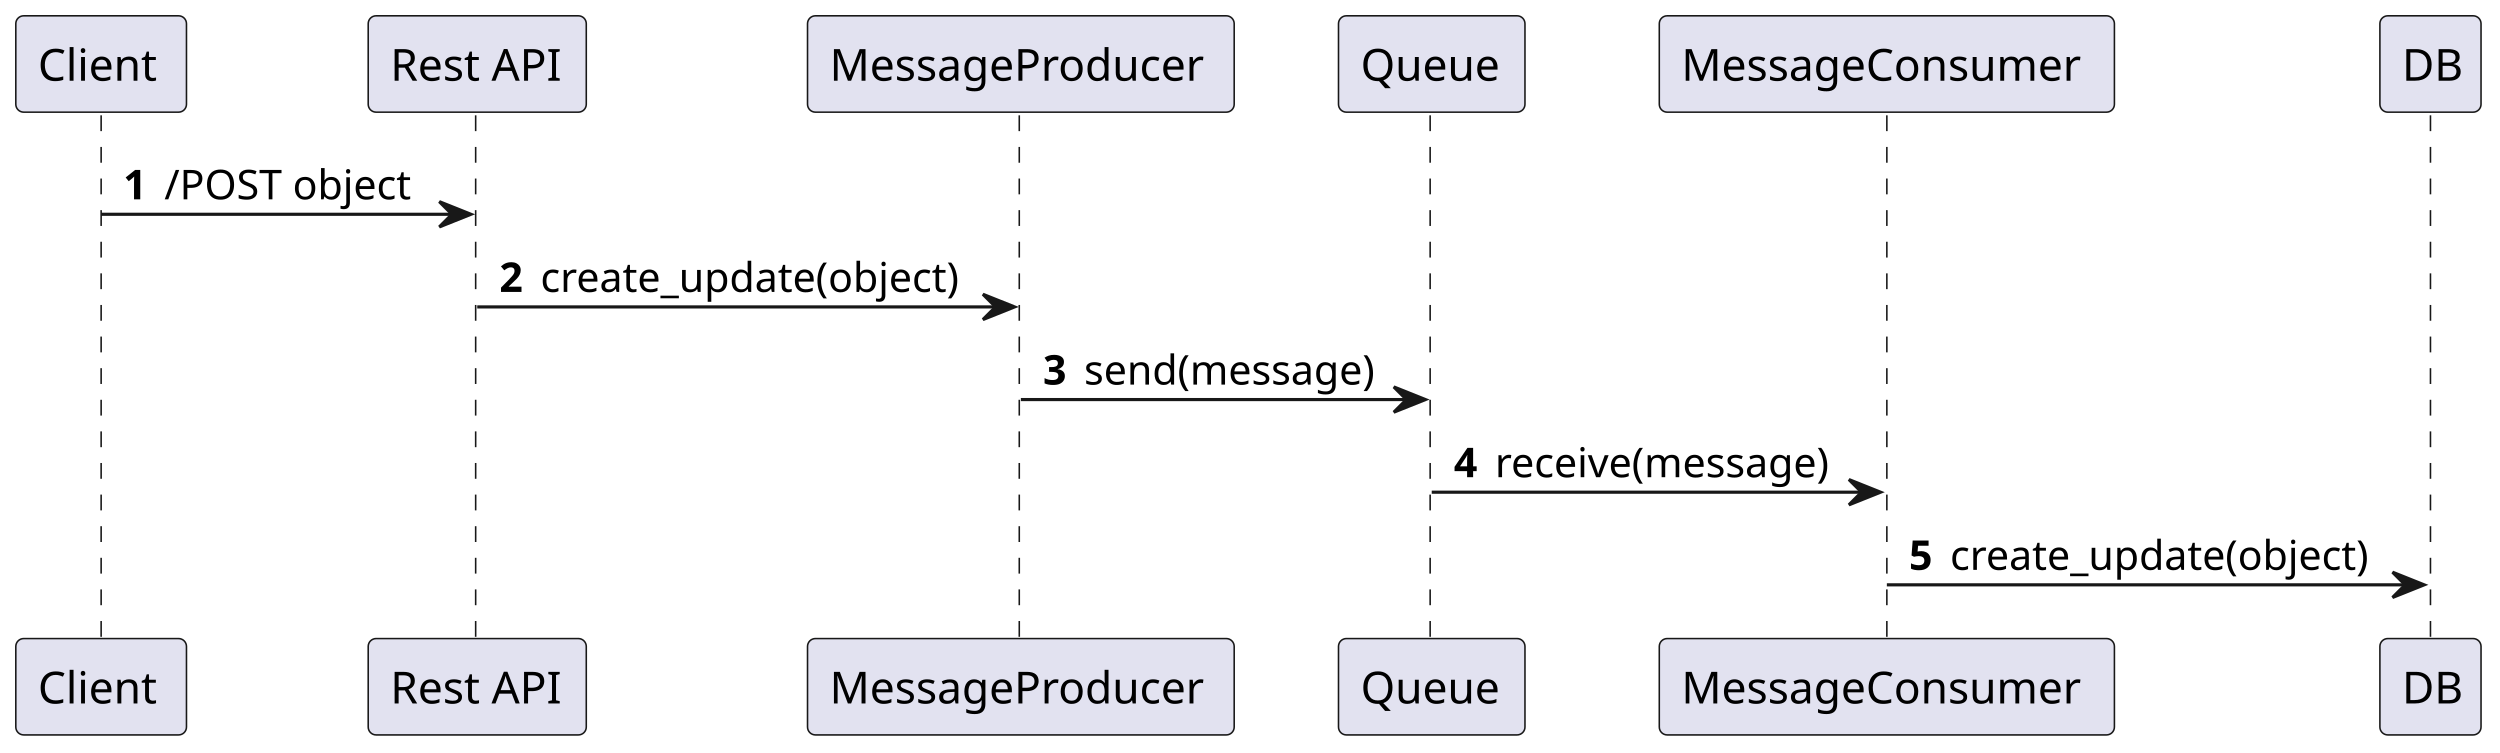
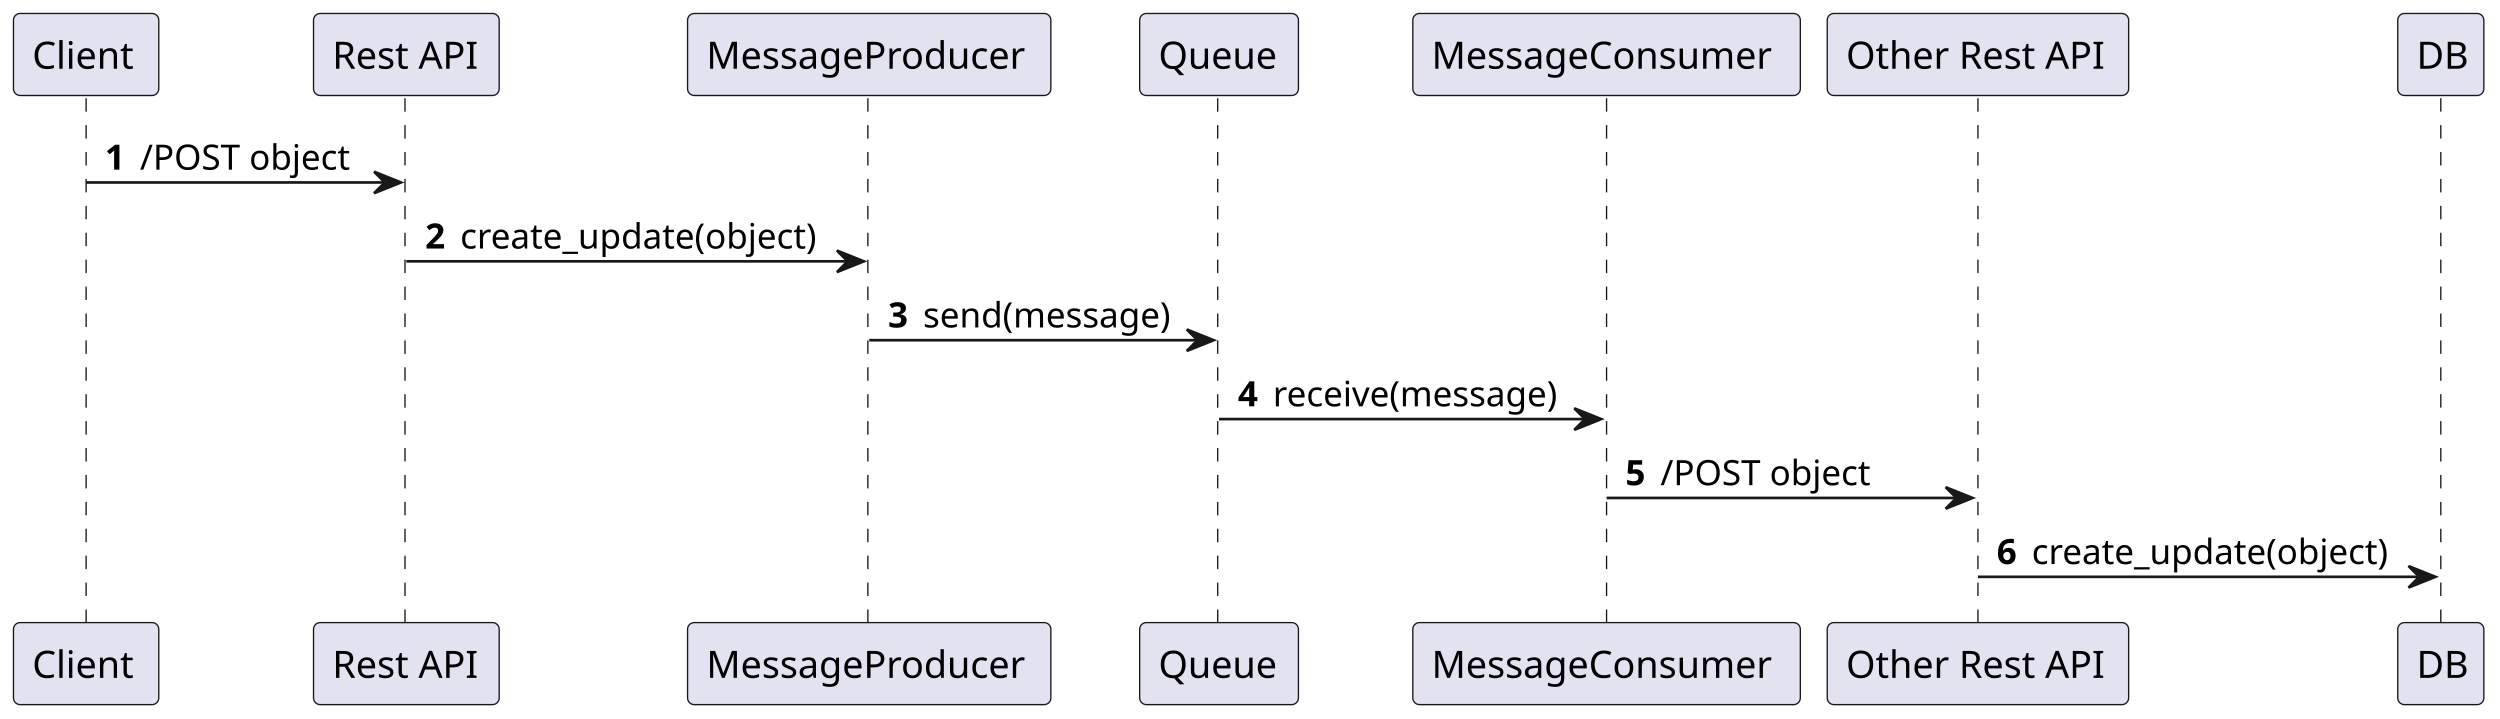
- <svg xmlns="http://www.w3.org/2000/svg" contentStyleType="text/css" height="238px" preserveAspectRatio="none" style="width:791px;height:238px;background:#FFFFFF;" version="1.1" viewBox="0 0 791 238" width="791px" zoomAndPan="magnify">
+ <svg xmlns="http://www.w3.org/2000/svg" contentStyleType="text/css" height="267px" preserveAspectRatio="none" style="width:929px;height:267px;background:#FFFFFF;" version="1.1" viewBox="0 0 929 267" width="929px" zoomAndPan="magnify">
  <defs />
  <g>
-     <line style="stroke:#181818;stroke-width:0.5;stroke-dasharray:5.0,5.0;" x1="32" x2="32" y1="36.488" y2="203.041" />
-     <line style="stroke:#181818;stroke-width:0.5;stroke-dasharray:5.0,5.0;" x1="150.5" x2="150.5" y1="36.488" y2="203.041" />
-     <line style="stroke:#181818;stroke-width:0.5;stroke-dasharray:5.0,5.0;" x1="322.5" x2="322.5" y1="36.488" y2="203.041" />
-     <line style="stroke:#181818;stroke-width:0.5;stroke-dasharray:5.0,5.0;" x1="452.5" x2="452.5" y1="36.488" y2="203.041" />
-     <line style="stroke:#181818;stroke-width:0.5;stroke-dasharray:5.0,5.0;" x1="597" x2="597" y1="36.488" y2="203.041" />
-     <line style="stroke:#181818;stroke-width:0.5;stroke-dasharray:5.0,5.0;" x1="769" x2="769" y1="36.488" y2="203.041" />
+     <line style="stroke:#181818;stroke-width:0.5;stroke-dasharray:5.0,5.0;" x1="32" x2="32" y1="36.488" y2="232.352" />
+     <line style="stroke:#181818;stroke-width:0.5;stroke-dasharray:5.0,5.0;" x1="150.5" x2="150.5" y1="36.488" y2="232.352" />
+     <line style="stroke:#181818;stroke-width:0.5;stroke-dasharray:5.0,5.0;" x1="322.5" x2="322.5" y1="36.488" y2="232.352" />
+     <line style="stroke:#181818;stroke-width:0.5;stroke-dasharray:5.0,5.0;" x1="452.5" x2="452.5" y1="36.488" y2="232.352" />
+     <line style="stroke:#181818;stroke-width:0.5;stroke-dasharray:5.0,5.0;" x1="597" x2="597" y1="36.488" y2="232.352" />
+     <line style="stroke:#181818;stroke-width:0.5;stroke-dasharray:5.0,5.0;" x1="735" x2="735" y1="36.488" y2="232.352" />
+     <line style="stroke:#181818;stroke-width:0.5;stroke-dasharray:5.0,5.0;" x1="907" x2="907" y1="36.488" y2="232.352" />
    <rect fill="#E2E2F0" height="30.488" rx="2.5" ry="2.5" style="stroke:#181818;stroke-width:0.5;" width="54" x="5" y="5" />
    <text fill="#000000" font-family="sans-serif" font-size="14" lengthAdjust="spacing" textLength="40" x="12" y="25.535">Client</text>
-     <rect fill="#E2E2F0" height="30.488" rx="2.5" ry="2.5" style="stroke:#181818;stroke-width:0.5;" width="54" x="5" y="202.041" />
-     <text fill="#000000" font-family="sans-serif" font-size="14" lengthAdjust="spacing" textLength="40" x="12" y="222.576">Client</text>
+     <rect fill="#E2E2F0" height="30.488" rx="2.5" ry="2.5" style="stroke:#181818;stroke-width:0.5;" width="54" x="5" y="231.352" />
+     <text fill="#000000" font-family="sans-serif" font-size="14" lengthAdjust="spacing" textLength="40" x="12" y="251.887">Client</text>
    <rect fill="#E2E2F0" height="30.488" rx="2.5" ry="2.5" style="stroke:#181818;stroke-width:0.5;" width="69" x="116.5" y="5" />
    <text fill="#000000" font-family="sans-serif" font-size="14" lengthAdjust="spacing" textLength="55" x="123.5" y="25.535">Rest API</text>
-     <rect fill="#E2E2F0" height="30.488" rx="2.5" ry="2.5" style="stroke:#181818;stroke-width:0.5;" width="69" x="116.5" y="202.041" />
-     <text fill="#000000" font-family="sans-serif" font-size="14" lengthAdjust="spacing" textLength="55" x="123.5" y="222.576">Rest API</text>
+     <rect fill="#E2E2F0" height="30.488" rx="2.5" ry="2.5" style="stroke:#181818;stroke-width:0.5;" width="69" x="116.5" y="231.352" />
+     <text fill="#000000" font-family="sans-serif" font-size="14" lengthAdjust="spacing" textLength="55" x="123.5" y="251.887">Rest API</text>
    <rect fill="#E2E2F0" height="30.488" rx="2.5" ry="2.5" style="stroke:#181818;stroke-width:0.5;" width="135" x="255.5" y="5" />
    <text fill="#000000" font-family="sans-serif" font-size="14" lengthAdjust="spacing" textLength="121" x="262.5" y="25.535">MessageProducer</text>
-     <rect fill="#E2E2F0" height="30.488" rx="2.5" ry="2.5" style="stroke:#181818;stroke-width:0.5;" width="135" x="255.5" y="202.041" />
-     <text fill="#000000" font-family="sans-serif" font-size="14" lengthAdjust="spacing" textLength="121" x="262.5" y="222.576">MessageProducer</text>
+     <rect fill="#E2E2F0" height="30.488" rx="2.5" ry="2.5" style="stroke:#181818;stroke-width:0.5;" width="135" x="255.5" y="231.352" />
+     <text fill="#000000" font-family="sans-serif" font-size="14" lengthAdjust="spacing" textLength="121" x="262.5" y="251.887">MessageProducer</text>
    <rect fill="#E2E2F0" height="30.488" rx="2.5" ry="2.5" style="stroke:#181818;stroke-width:0.5;" width="59" x="423.5" y="5" />
    <text fill="#000000" font-family="sans-serif" font-size="14" lengthAdjust="spacing" textLength="45" x="430.5" y="25.535">Queue</text>
-     <rect fill="#E2E2F0" height="30.488" rx="2.5" ry="2.5" style="stroke:#181818;stroke-width:0.5;" width="59" x="423.5" y="202.041" />
-     <text fill="#000000" font-family="sans-serif" font-size="14" lengthAdjust="spacing" textLength="45" x="430.5" y="222.576">Queue</text>
+     <rect fill="#E2E2F0" height="30.488" rx="2.5" ry="2.5" style="stroke:#181818;stroke-width:0.5;" width="59" x="423.5" y="231.352" />
+     <text fill="#000000" font-family="sans-serif" font-size="14" lengthAdjust="spacing" textLength="45" x="430.5" y="251.887">Queue</text>
    <rect fill="#E2E2F0" height="30.488" rx="2.5" ry="2.5" style="stroke:#181818;stroke-width:0.5;" width="144" x="525" y="5" />
    <text fill="#000000" font-family="sans-serif" font-size="14" lengthAdjust="spacing" textLength="130" x="532" y="25.535">MessageConsumer</text>
-     <rect fill="#E2E2F0" height="30.488" rx="2.5" ry="2.5" style="stroke:#181818;stroke-width:0.5;" width="144" x="525" y="202.041" />
-     <text fill="#000000" font-family="sans-serif" font-size="14" lengthAdjust="spacing" textLength="130" x="532" y="222.576">MessageConsumer</text>
-     <rect fill="#E2E2F0" height="30.488" rx="2.5" ry="2.5" style="stroke:#181818;stroke-width:0.5;" width="32" x="753" y="5" />
-     <text fill="#000000" font-family="sans-serif" font-size="14" lengthAdjust="spacing" textLength="18" x="760" y="25.535">DB</text>
-     <rect fill="#E2E2F0" height="30.488" rx="2.5" ry="2.5" style="stroke:#181818;stroke-width:0.5;" width="32" x="753" y="202.041" />
-     <text fill="#000000" font-family="sans-serif" font-size="14" lengthAdjust="spacing" textLength="18" x="760" y="222.576">DB</text>
+     <rect fill="#E2E2F0" height="30.488" rx="2.5" ry="2.5" style="stroke:#181818;stroke-width:0.5;" width="144" x="525" y="231.352" />
+     <text fill="#000000" font-family="sans-serif" font-size="14" lengthAdjust="spacing" textLength="130" x="532" y="251.887">MessageConsumer</text>
+     <rect fill="#E2E2F0" height="30.488" rx="2.5" ry="2.5" style="stroke:#181818;stroke-width:0.5;" width="112" x="679" y="5" />
+     <text fill="#000000" font-family="sans-serif" font-size="14" lengthAdjust="spacing" textLength="98" x="686" y="25.535">Other Rest API</text>
+     <rect fill="#E2E2F0" height="30.488" rx="2.5" ry="2.5" style="stroke:#181818;stroke-width:0.5;" width="112" x="679" y="231.352" />
+     <text fill="#000000" font-family="sans-serif" font-size="14" lengthAdjust="spacing" textLength="98" x="686" y="251.887">Other Rest API</text>
+     <rect fill="#E2E2F0" height="30.488" rx="2.5" ry="2.5" style="stroke:#181818;stroke-width:0.5;" width="32" x="891" y="5" />
+     <text fill="#000000" font-family="sans-serif" font-size="14" lengthAdjust="spacing" textLength="18" x="898" y="25.535">DB</text>
+     <rect fill="#E2E2F0" height="30.488" rx="2.5" ry="2.5" style="stroke:#181818;stroke-width:0.5;" width="32" x="891" y="231.352" />
+     <text fill="#000000" font-family="sans-serif" font-size="14" lengthAdjust="spacing" textLength="18" x="898" y="251.887">DB</text>
    <polygon fill="#181818" points="139,63.799,149,67.799,139,71.799,143,67.799" style="stroke:#181818;stroke-width:1.0;" />
    <line style="stroke:#181818;stroke-width:1.0;" x1="32" x2="145" y1="67.799" y2="67.799" />
    <text fill="#000000" font-family="sans-serif" font-size="13" font-weight="bold" lengthAdjust="spacing" textLength="9" x="39" y="63.057">1</text>
    <text fill="#000000" font-family="sans-serif" font-size="13" lengthAdjust="spacing" textLength="82" x="52" y="63.057">/POST object</text>
    <polygon fill="#181818" points="311,93.109,321,97.109,311,101.109,315,97.109" style="stroke:#181818;stroke-width:1.0;" />
    <line style="stroke:#181818;stroke-width:1.0;" x1="151" x2="317" y1="97.109" y2="97.109" />
    <text fill="#000000" font-family="sans-serif" font-size="13" font-weight="bold" lengthAdjust="spacing" textLength="9" x="158" y="92.367">2</text>
    <text fill="#000000" font-family="sans-serif" font-size="13" lengthAdjust="spacing" textLength="135" x="171" y="92.367">create_update(object)</text>
    <polygon fill="#181818" points="441,122.42,451,126.42,441,130.42,445,126.42" style="stroke:#181818;stroke-width:1.0;" />
    <line style="stroke:#181818;stroke-width:1.0;" x1="323" x2="447" y1="126.42" y2="126.42" />
    <text fill="#000000" font-family="sans-serif" font-size="13" font-weight="bold" lengthAdjust="spacing" textLength="9" x="330" y="121.678">3</text>
    <text fill="#000000" font-family="sans-serif" font-size="13" lengthAdjust="spacing" textLength="93" x="343" y="121.678">send(message)</text>
    <polygon fill="#181818" points="585,151.731,595,155.731,585,159.731,589,155.731" style="stroke:#181818;stroke-width:1.0;" />
    <line style="stroke:#181818;stroke-width:1.0;" x1="453" x2="591" y1="155.731" y2="155.731" />
    <text fill="#000000" font-family="sans-serif" font-size="13" font-weight="bold" lengthAdjust="spacing" textLength="9" x="460" y="150.988">4</text>
    <text fill="#000000" font-family="sans-serif" font-size="13" lengthAdjust="spacing" textLength="107" x="473" y="150.988">receive(message)</text>
-     <polygon fill="#181818" points="757,181.041,767,185.041,757,189.041,761,185.041" style="stroke:#181818;stroke-width:1.0;" />
-     <line style="stroke:#181818;stroke-width:1.0;" x1="597" x2="763" y1="185.041" y2="185.041" />
+     <polygon fill="#181818" points="723,181.041,733,185.041,723,189.041,727,185.041" style="stroke:#181818;stroke-width:1.0;" />
+     <line style="stroke:#181818;stroke-width:1.0;" x1="597" x2="729" y1="185.041" y2="185.041" />
    <text fill="#000000" font-family="sans-serif" font-size="13" font-weight="bold" lengthAdjust="spacing" textLength="9" x="604" y="180.299">5</text>
-     <text fill="#000000" font-family="sans-serif" font-size="13" lengthAdjust="spacing" textLength="135" x="617" y="180.299">create_update(object)</text>
+     <text fill="#000000" font-family="sans-serif" font-size="13" lengthAdjust="spacing" textLength="82" x="617" y="180.299">/POST object</text>
+     <polygon fill="#181818" points="895,210.352,905,214.352,895,218.352,899,214.352" style="stroke:#181818;stroke-width:1.0;" />
+     <line style="stroke:#181818;stroke-width:1.0;" x1="735" x2="901" y1="214.352" y2="214.352" />
+     <text fill="#000000" font-family="sans-serif" font-size="13" font-weight="bold" lengthAdjust="spacing" textLength="9" x="742" y="209.609">6</text>
+     <text fill="#000000" font-family="sans-serif" font-size="13" lengthAdjust="spacing" textLength="135" x="755" y="209.609">create_update(object)</text>
  </g>
</svg>
